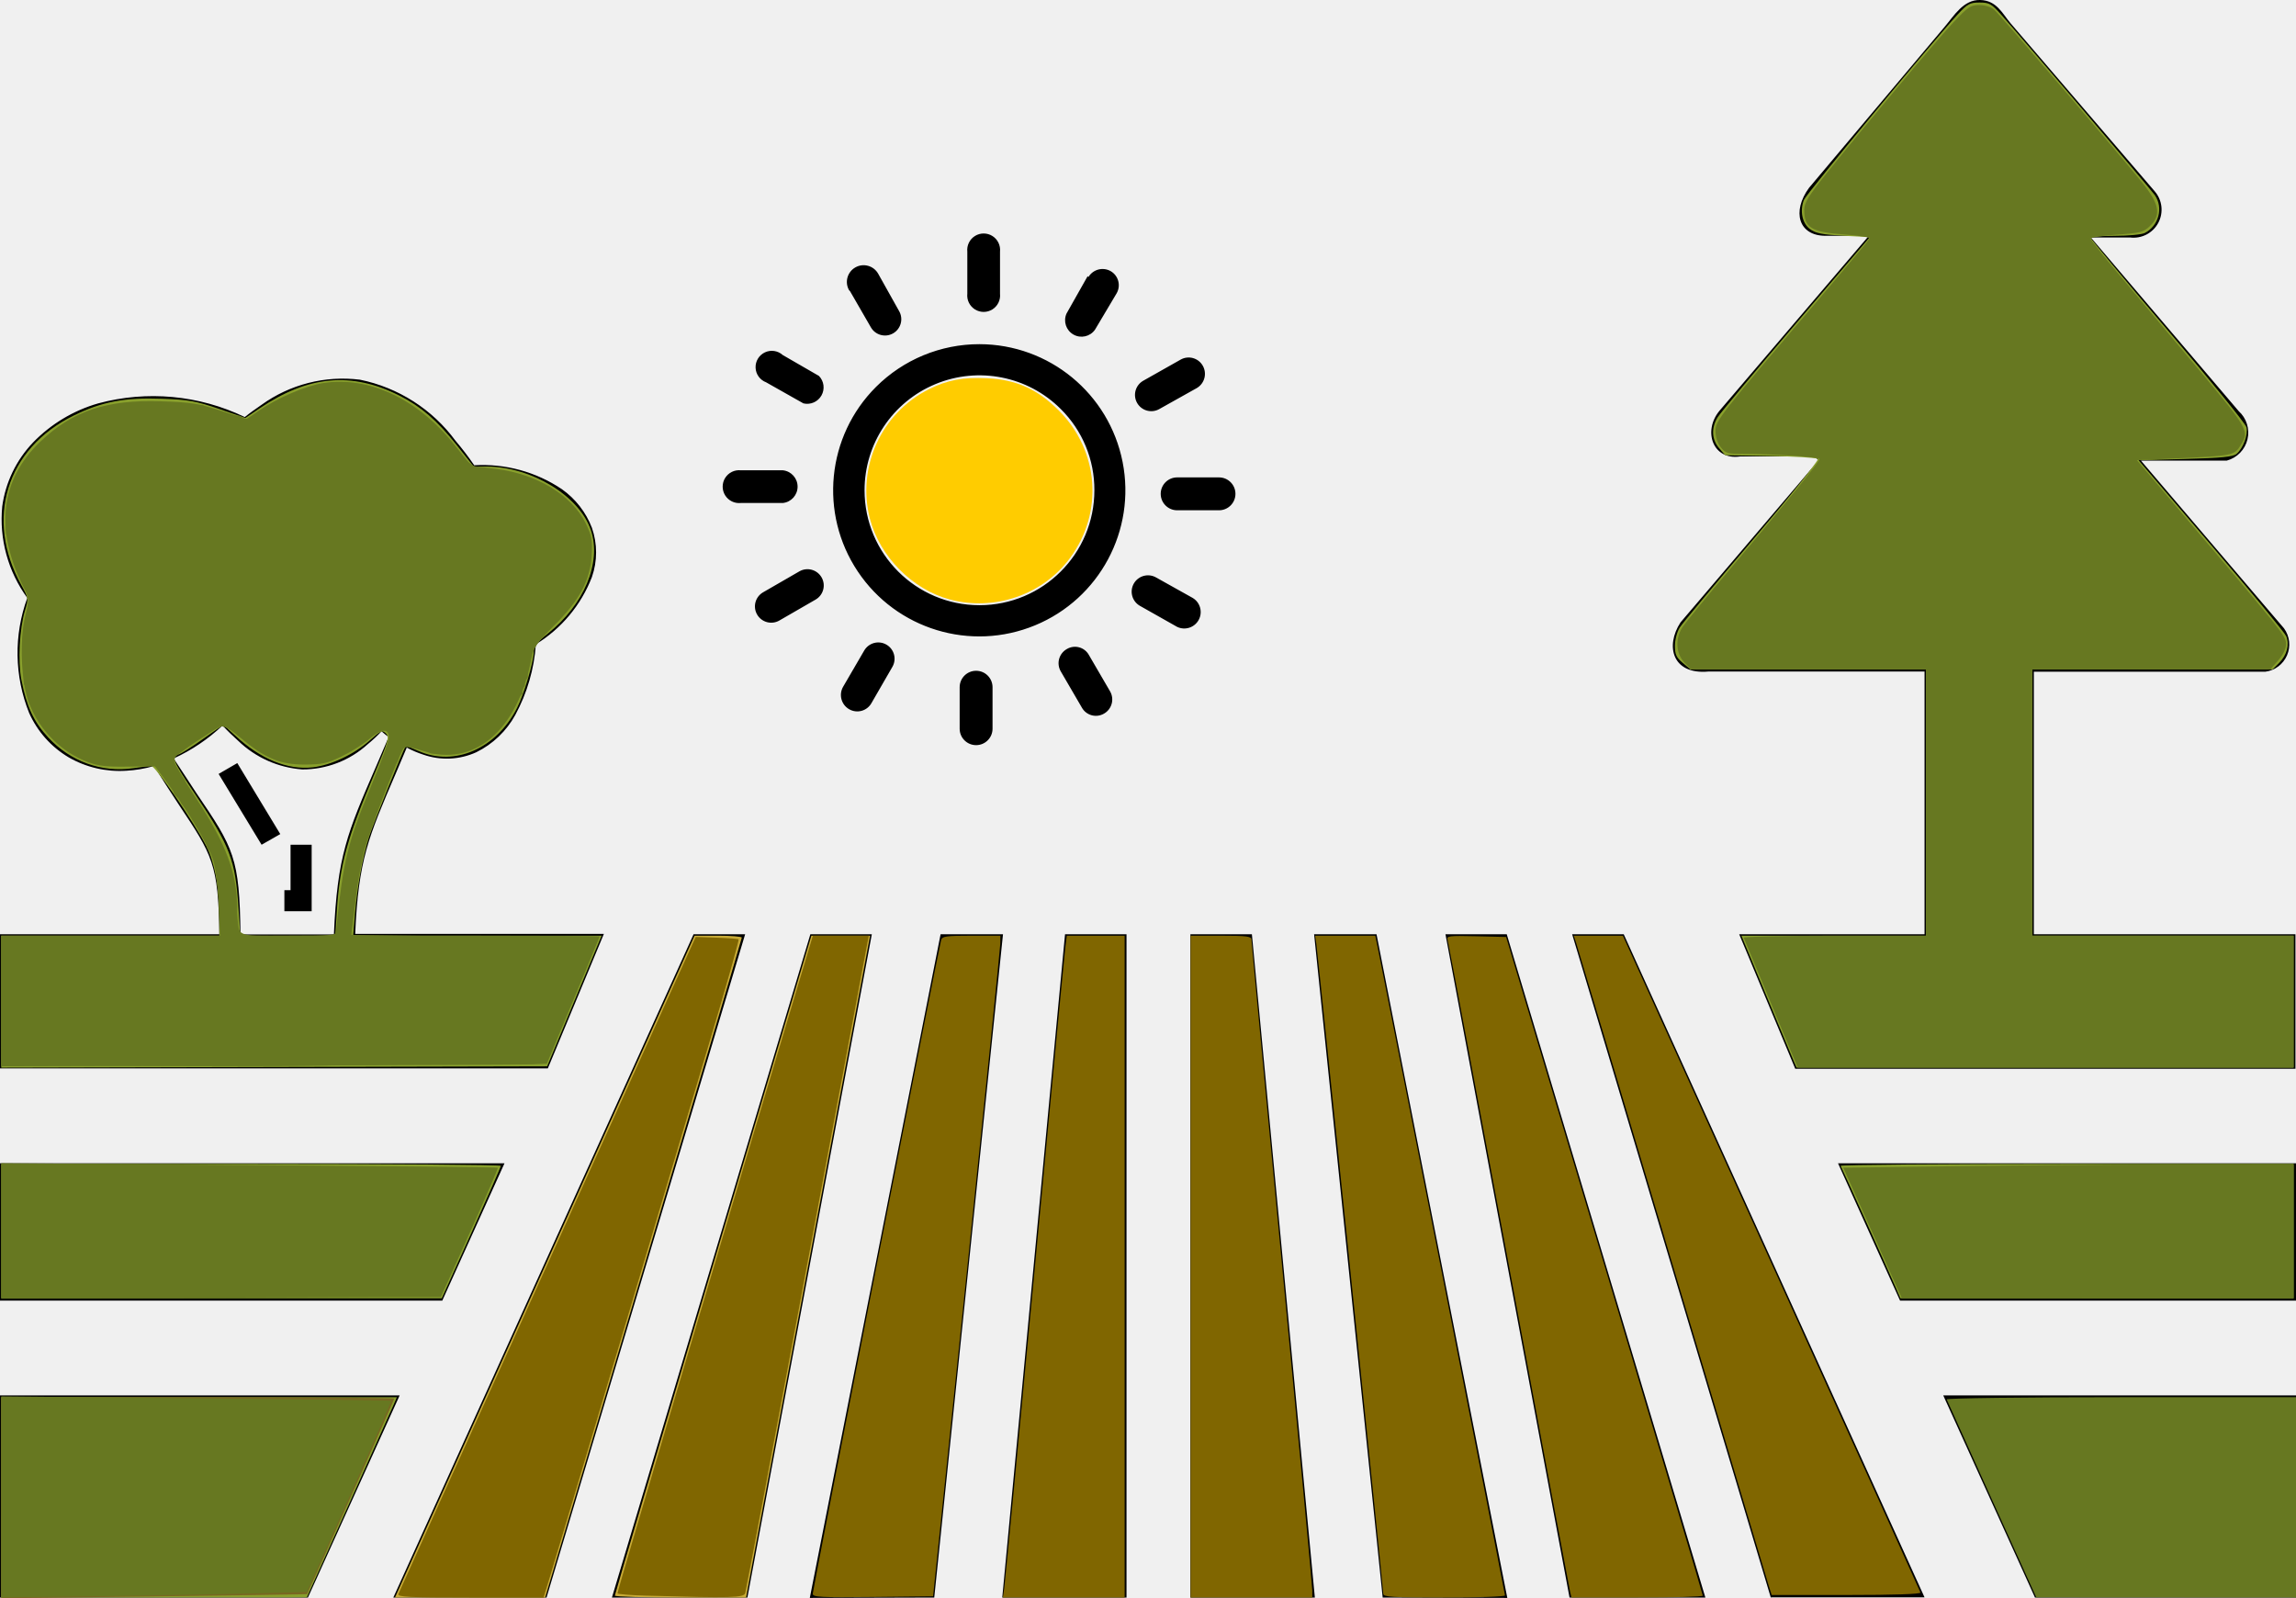
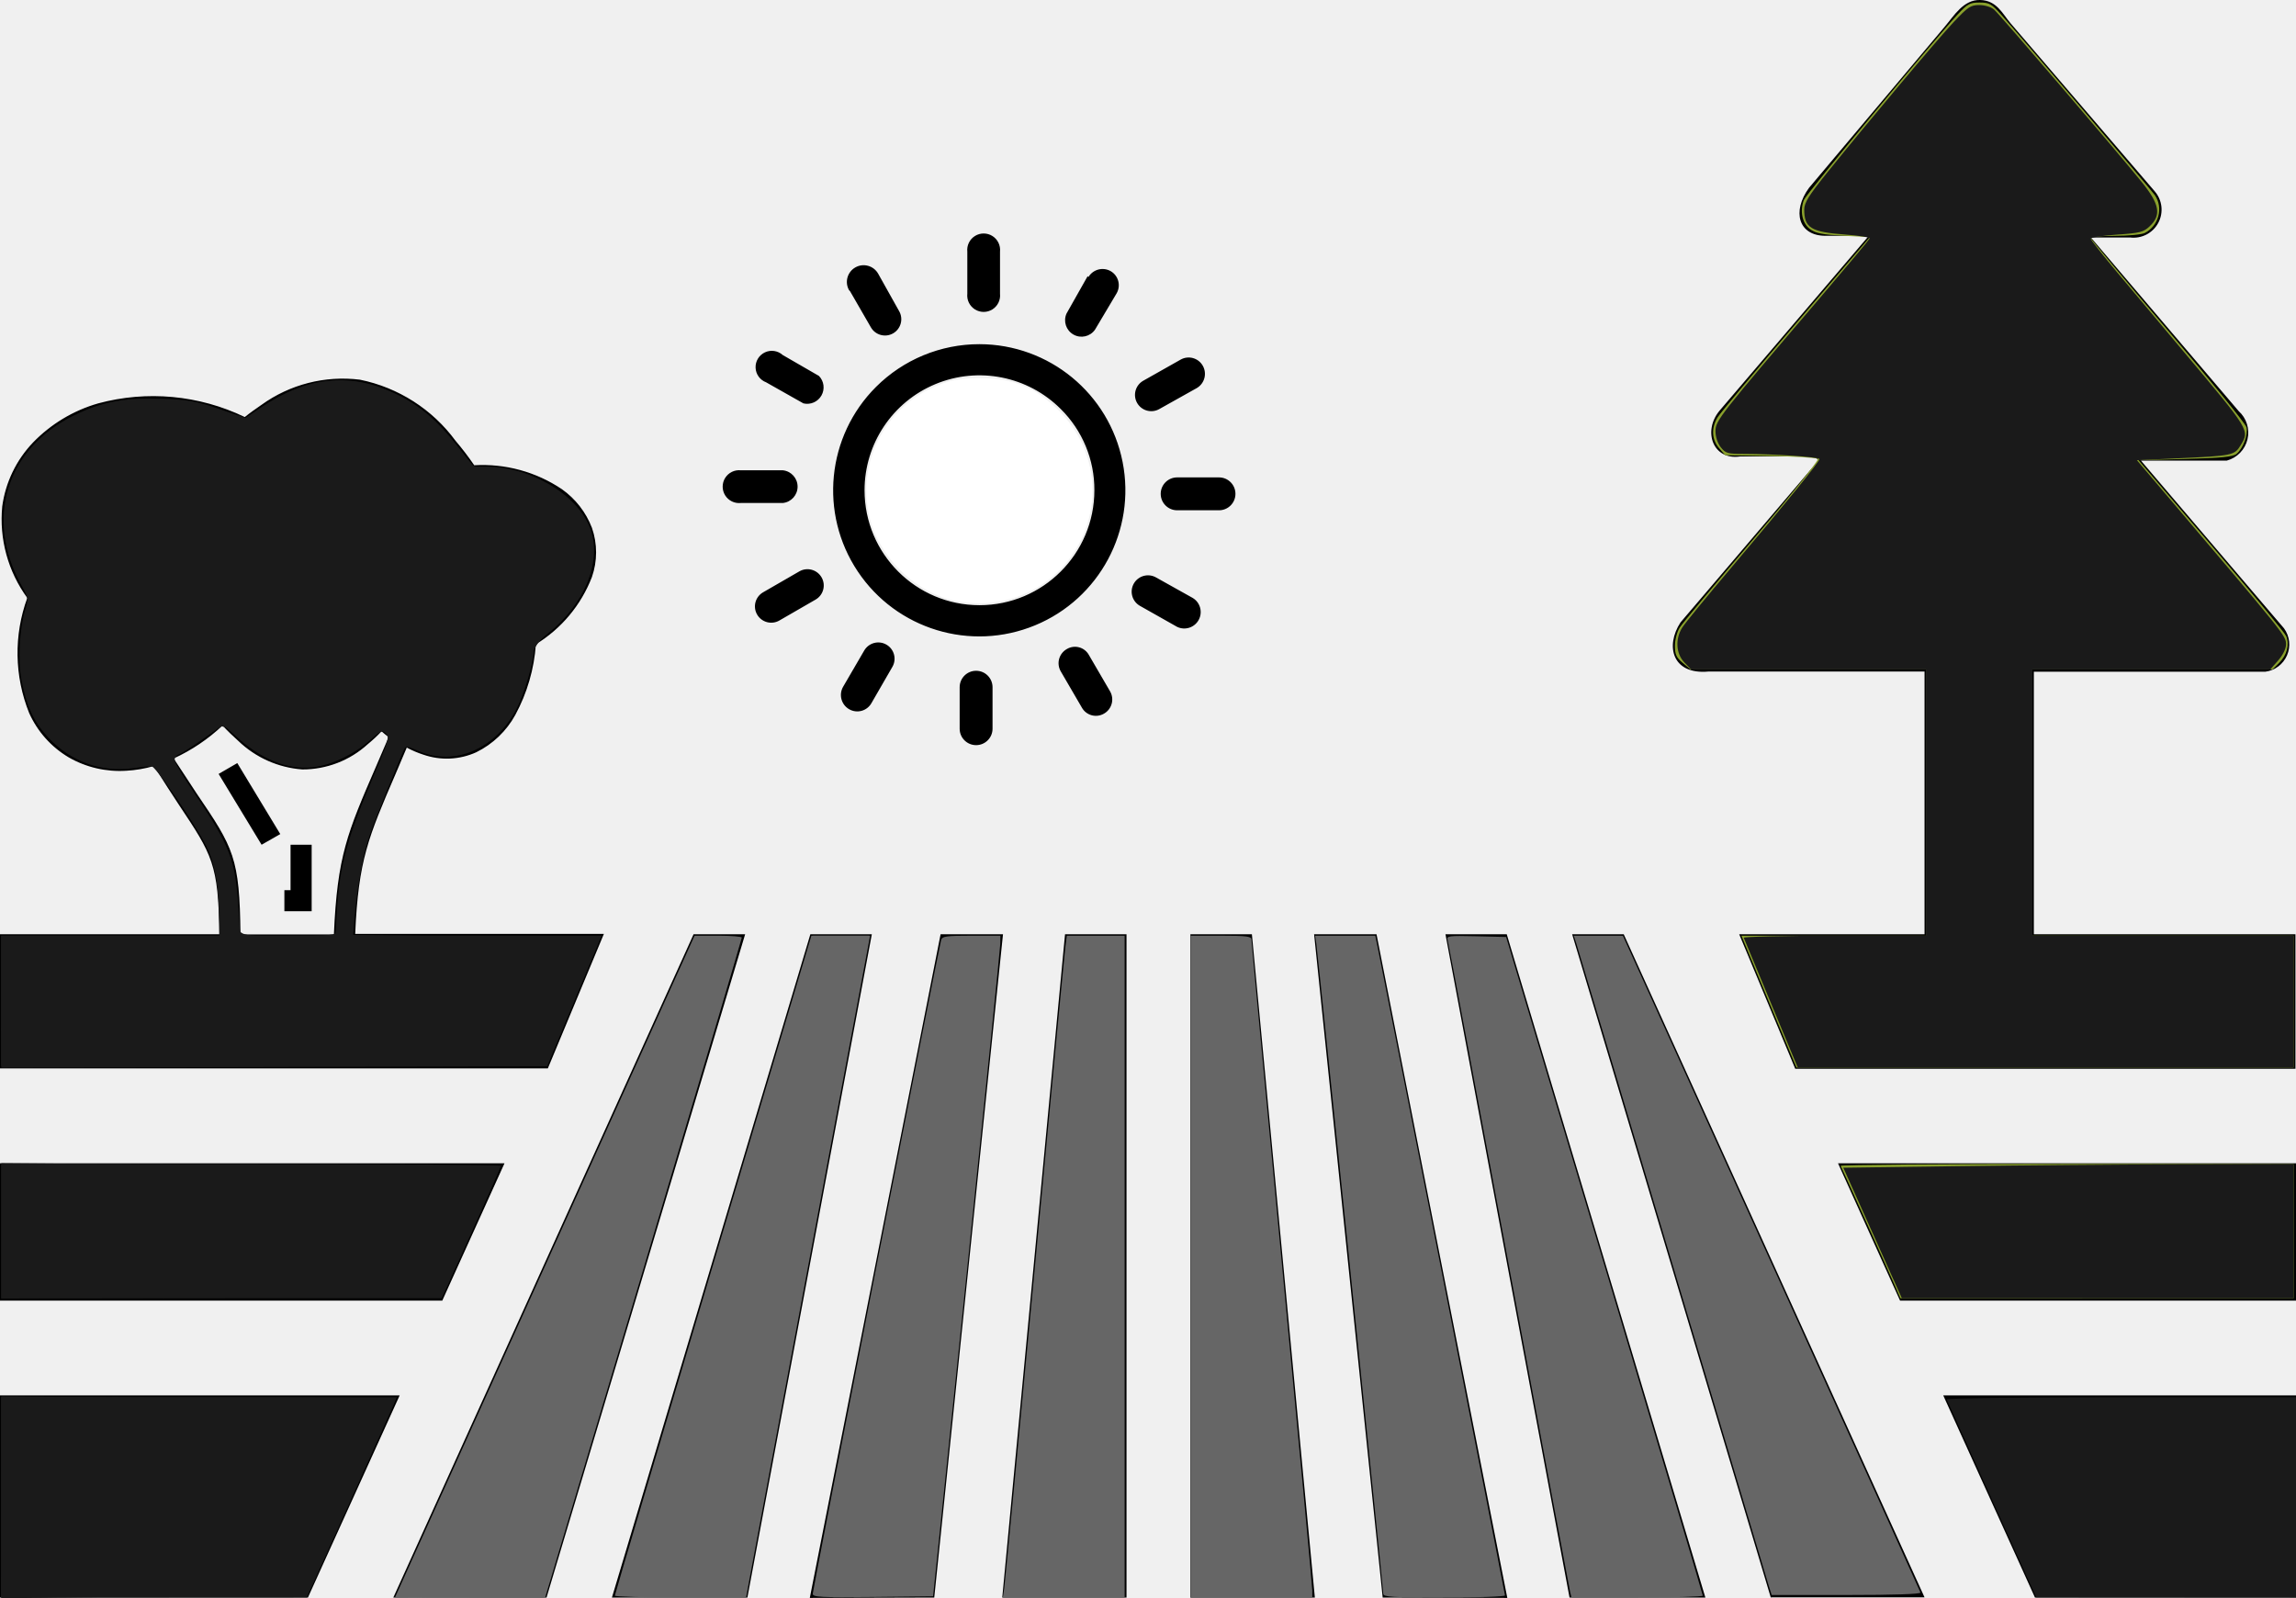
<svg xmlns="http://www.w3.org/2000/svg" id="Layer_1" data-name="Layer 1" viewBox="0 0 122.88 85.5" version="1.1">
  <defs id="defs4">
    <style id="style2">.cls-1{fill-rule:evenodd;}</style>
  </defs>
  <path class="cls-1" d="M45.44,15.53A.87.87,0,1,1,47,14.65l1.12,2a.87.87,0,0,1-1.51.87l-1.12-1.94Zm49.34,70L84.14,50H86.9L103,85.49H94.78ZM103,50V35.94H91.44c-1.94.18-2.33-1.36-1.5-2.63l7.39-8.67-.21-.21h-4c-1.44.21-2-1.34-1.1-2.44l8-9.37H97.7c-1.45,0-1.81-1.3-.88-2.57l7.26-8.62c.5-.59,1-1.45,1.89-1.43s1.19.72,1.63,1.24l7.72,9A1.5,1.5,0,0,1,114,12.71H111.9L119.81,22a1.55,1.55,0,0,1-.63,2.65h-4.6l6.9,8.09.76.89a1.47,1.47,0,0,1-1,2.32H108.85V50h14v7.2H96.08l-3-7.2H103ZM16.68,45.21v3.56H15.22V47.64h.33V45.21ZM8.23,41a6.56,6.56,0,0,1-1.47.25,5.47,5.47,0,0,1-3.09-.72,5.26,5.26,0,0,1-2.11-2.37A8.6,8.6,0,0,1,1.46,32,7.14,7.14,0,0,1,.12,27.1a6.15,6.15,0,0,1,1.65-3.42,7.88,7.88,0,0,1,3.48-2.09,11.3,11.3,0,0,1,7.85.73c.3-.24.6-.45.89-.65a7.44,7.44,0,0,1,5.27-1.35,8.44,8.44,0,0,1,5.12,3.27,15.4,15.4,0,0,1,1,1.31,7.6,7.6,0,0,1,4.69,1.28,4.5,4.5,0,0,1,1.61,2.07,4,4,0,0,1,0,2.63,7.29,7.29,0,0,1-3,3.6,9.3,9.3,0,0,1-1.1,3.78,4.79,4.79,0,0,1-2.09,2,3.81,3.81,0,0,1-2.83.13,5.17,5.17,0,0,1-.89-.38l-.59,1.39c-1.47,3.41-2,4.63-2.17,8.58H32.32l-3,7.2H0V50H11.74c-.05-3.76-.38-4.25-2.16-6.92-.38-.58-.82-1.25-1.35-2.1Zm1.07-.4,1.22,1.86c2,2.94,2.3,3.45,2.35,7.55h5c.18-4.19.72-5.45,2.26-9l.67-1.56c-.13-.1-.26-.2-.38-.31a7.78,7.78,0,0,1-.74.69,5.17,5.17,0,0,1-3.5,1.35,5.52,5.52,0,0,1-3.43-1.53c-.28-.25-.56-.52-.84-.82A9.67,9.67,0,0,1,9.3,40.59Zm3.4.24,2.3,3.8-1,.57-2.3-3.79,1-.58ZM40,85.5,46.66,50H43.37L32.75,85.5Zm-10.75,0L39.88,50H37.12L21.05,85.5Zm34.46,0V50H67L70.37,85.5ZM74,85.5,70.33,50h3.34l7,35.52Zm10,0L77.36,50h3.28L91.27,85.5Zm-23.71,0V50H57L53.64,85.5ZM50,85.5,53.68,50H50.34l-7,35.52ZM0,74.68H21.39L16.48,85.5H0V74.68Zm104,0h18.91V85.5h-14L104,74.68ZM0,62.26H27l-3.33,7.35H0V62.26Zm98.37,0h24.51v7.35H101.69l-3.32-7.35ZM52.42,18.42a7.82,7.82,0,1,1-5.54,2.29,7.83,7.83,0,0,1,5.54-2.29Zm4.35,3.47a6.15,6.15,0,0,0-10.5,4.35,6.15,6.15,0,1,0,12.3,0,6.07,6.07,0,0,0-1.8-4.35Zm-5-8.42a.88.88,0,1,1,1.75,0v2.25a.88.88,0,1,1-1.75,0V13.47Zm6.48,1.36a.88.88,0,0,1,1.19-.32.87.87,0,0,1,.32,1.19L58.6,17.65a.88.88,0,0,1-1.52-.87l1.13-2Zm4.93,4.42a.87.87,0,0,1,1.19.32.88.88,0,0,1-.32,1.2l-2,1.12a.87.87,0,0,1-.87-1.51l2-1.13Zm2.06,6.3a.88.88,0,0,1,0,1.76H63a.88.88,0,0,1,0-1.76ZM63.83,32A.88.88,0,0,1,63,33.55l-2-1.13a.87.87,0,1,1,.88-1.51L63.83,32ZM59.41,37a.87.87,0,0,1-.32,1.19.86.86,0,0,1-1.19-.32l-1.13-1.94a.87.87,0,0,1,.32-1.19.85.85,0,0,1,1.19.32L59.41,37ZM53.12,39a.88.88,0,0,1-1.76,0V36.78a.88.88,0,0,1,1.76,0V39Zm-6.48-1.37a.87.87,0,0,1-1.19.33.88.88,0,0,1-.33-1.2l1.13-1.94a.87.87,0,0,1,1.51.87l-1.12,1.94Zm-4.93-4.42a.87.87,0,1,1-.87-1.51l1.94-1.12a.87.87,0,0,1,.87,1.51l-1.94,1.12Zm-2.06-6.29a.88.88,0,1,1,0-1.75H41.9a.88.88,0,0,1,0,1.75ZM41,20.46A.87.87,0,1,1,41.89,19l1.94,1.12A.88.88,0,0,1,43,21.59L41,20.46Z" id="path8" />
  <path style="fill:#89a02c;stroke-width:0.136" d="M 96.015,56.83 C 95.941,56.662 95.277,55.075 94.539,53.302 l -1.342,-3.223 h 4.939 4.939 v -7.125 -7.125 h -6.3 -6.3 l -0.418,-0.351 c -0.343,-0.289 -0.417,-0.452 -0.417,-0.916 2.84e-4,-0.316 0.113,-0.744 0.255,-0.972 0.14,-0.224 1.887,-2.321 3.883,-4.659 2.033,-2.382 3.577,-4.303 3.511,-4.368 -0.065,-0.064 -1.207,-0.135 -2.539,-0.158 l -2.421,-0.042 -0.327,-0.381 c -0.397,-0.462 -0.424,-1.09 -0.072,-1.655 0.14,-0.224 2.029,-2.484 4.197,-5.021 l 3.943,-4.614 -1.415,-0.075 C 97.519,12.555 97.168,12.485 96.867,12.262 96.453,11.954 96.316,11.296 96.542,10.702 c 0.12,-0.316 6.861,-8.448 8.224,-9.922 0.533,-0.576 0.659,-0.645 1.177,-0.645 0.522,0 0.639,0.066 1.155,0.645 1.149,1.29 8.003,9.339 8.229,9.666 0.466,0.672 0.208,1.642 -0.539,2.024 -0.163,0.083 -0.881,0.152 -1.595,0.152 -0.714,0 -1.298,0.049 -1.298,0.108 0,0.06 1.856,2.287 4.124,4.95 2.268,2.663 4.162,4.996 4.209,5.183 0.099,0.395 -0.174,1.134 -0.529,1.429 -0.191,0.159 -0.797,0.219 -2.745,0.271 l -2.5,0.068 3.886,4.546 c 2.137,2.501 3.946,4.694 4.019,4.875 0.183,0.454 0.035,1.01 -0.381,1.425 l -0.349,0.349 h -6.428 -6.428 v 7.125 7.125 h 6.989 6.989 v 3.529 3.529 H 109.451 96.148 Z" id="path50" />
-   <path style="fill:#89a02c;stroke-width:0.136" d="m 0.068,53.608 v -3.529 H 5.904 11.739 l -0.002,-1.188 c -0.003,-1.391 -0.263,-2.752 -0.685,-3.582 C 10.402,44.029 8.315,40.986 8.095,40.996 7.972,41.001 7.536,41.055 7.125,41.115 5.444,41.361 3.769,40.755 2.58,39.47 1.804,38.633 1.429,37.826 1.146,36.39 0.952,35.403 1.043,33.638 1.338,32.672 1.531,32.04 1.526,32.009 1.141,31.314 -0.822,27.778 0.335,24.019 3.931,22.246 c 1.517,-0.748 2.736,-0.98 4.754,-0.905 1.421,0.052 1.808,0.122 3.038,0.544 l 1.41,0.484 0.762,-0.515 c 2.604,-1.761 4.925,-1.972 7.486,-0.679 1.139,0.575 2.026,1.34 3.048,2.63 l 0.924,1.167 h 0.696 c 2.394,0 4.967,1.573 5.577,3.41 0.577,1.738 -0.36,3.977 -2.321,5.541 -0.556,0.444 -0.738,0.677 -0.738,0.945 0,0.542 -0.508,2.259 -0.894,3.021 -1.103,2.176 -3.35,3.16 -5.268,2.305 -0.366,-0.163 -0.677,-0.281 -0.691,-0.261 -0.125,0.174 -1.74,4.168 -1.958,4.841 -0.347,1.072 -0.645,2.706 -0.764,4.186 l -0.09,1.12 h 6.648 6.648 l -1.457,3.495 -1.457,3.495 -14.609,0.035 -14.609,0.035 z M 18.031,48.708 c 0.16,-2.447 0.542,-3.834 1.997,-7.262 0.761,-1.791 0.819,-1.996 0.627,-2.188 -0.192,-0.192 -0.273,-0.158 -0.866,0.37 -0.832,0.74 -2.069,1.325 -3.041,1.438 -1.353,0.157 -2.815,-0.441 -4.167,-1.706 -0.32,-0.3 -0.607,-0.545 -0.636,-0.545 -0.03,0 -0.517,0.332 -1.083,0.738 -0.566,0.406 -1.155,0.778 -1.31,0.827 -0.398,0.126 -0.312,0.328 0.928,2.18 1.841,2.747 2.117,3.474 2.281,6.006 l 0.098,1.513 h 2.541 2.541 z" id="path274" />
-   <path style="fill:#89a02c;stroke-width:0.136" d="M 0.068,65.889 V 62.293 H 13.436 c 7.352,0 13.368,0.046 13.369,0.102 4.07e-4,0.056 -0.711,1.674 -1.58,3.596 l -1.581,3.495 H 11.855 0.068 Z" id="path313" />
-   <path style="fill:#89a02c;stroke-width:0.136" d="M 0.068,80.139 V 74.779 H 10.654 21.24 l -0.17,0.4 c -0.094,0.22 -1.178,2.63 -2.409,5.357 l -2.239,4.957 -8.177,0.004 -8.177,0.004 z" id="path352" />
+   <path style="fill:#1a1a1a;stroke-width:0.136" d="m 0.068,53.608 v -3.529 H 5.904 11.739 l -0.002,-1.188 c -0.003,-1.391 -0.263,-2.752 -0.685,-3.582 C 10.402,44.029 8.315,40.986 8.095,40.996 7.972,41.001 7.536,41.055 7.125,41.115 5.444,41.361 3.769,40.755 2.58,39.47 1.804,38.633 1.429,37.826 1.146,36.39 0.952,35.403 1.043,33.638 1.338,32.672 1.531,32.04 1.526,32.009 1.141,31.314 -0.822,27.778 0.335,24.019 3.931,22.246 c 1.517,-0.748 2.736,-0.98 4.754,-0.905 1.421,0.052 1.808,0.122 3.038,0.544 l 1.41,0.484 0.762,-0.515 c 2.604,-1.761 4.925,-1.972 7.486,-0.679 1.139,0.575 2.026,1.34 3.048,2.63 l 0.924,1.167 h 0.696 c 2.394,0 4.967,1.573 5.577,3.41 0.577,1.738 -0.36,3.977 -2.321,5.541 -0.556,0.444 -0.738,0.677 -0.738,0.945 0,0.542 -0.508,2.259 -0.894,3.021 -1.103,2.176 -3.35,3.16 -5.268,2.305 -0.366,-0.163 -0.677,-0.281 -0.691,-0.261 -0.125,0.174 -1.74,4.168 -1.958,4.841 -0.347,1.072 -0.645,2.706 -0.764,4.186 l -0.09,1.12 h 6.648 6.648 l -1.457,3.495 -1.457,3.495 -14.609,0.035 -14.609,0.035 z M 18.031,48.708 c 0.16,-2.447 0.542,-3.834 1.997,-7.262 0.761,-1.791 0.819,-1.996 0.627,-2.188 -0.192,-0.192 -0.273,-0.158 -0.866,0.37 -0.832,0.74 -2.069,1.325 -3.041,1.438 -1.353,0.157 -2.815,-0.441 -4.167,-1.706 -0.32,-0.3 -0.607,-0.545 -0.636,-0.545 -0.03,0 -0.517,0.332 -1.083,0.738 -0.566,0.406 -1.155,0.778 -1.31,0.827 -0.398,0.126 -0.312,0.328 0.928,2.18 1.841,2.747 2.117,3.474 2.281,6.006 l 0.098,1.513 h 2.541 2.541 z" id="path274" />
+   <path style="fill:#1a1a1a;stroke-width:0.136" d="M 0.068,65.889 V 62.293 H 13.436 c 7.352,0 13.368,0.046 13.369,0.102 4.07e-4,0.056 -0.711,1.674 -1.58,3.596 l -1.581,3.495 H 11.855 0.068 Z" id="path313" />
+   <path style="fill:#1a1a1a;stroke-width:0.136" d="M 0.068,80.139 V 74.779 H 10.654 21.24 l -0.17,0.4 c -0.094,0.22 -1.178,2.63 -2.409,5.357 l -2.239,4.957 -8.177,0.004 -8.177,0.004 z" id="path352" />
  <path style="fill:#89a02c;stroke-width:0.136" d="m 101.457,68.909 c -0.415,-0.954 -2.884,-6.405 -2.951,-6.514 -0.034,-0.056 5.408,-0.102 12.093,-0.102 h 12.154 v 3.596 3.596 h -10.523 -10.523 z" id="path391" />
-   <path style="fill:#677821;stroke-width:0.136" d="m 106.604,80.253 c -1.306,-2.882 -2.395,-5.292 -2.42,-5.357 -0.025,-0.066 4.098,-0.118 9.33,-0.118 h 9.376 V 80.139 85.5 l -6.955,-0.004 -6.955,-0.004 z" id="path430" />
-   <path style="fill:#677821;stroke-width:0.136" d="m 100.219,65.99 -1.566,-3.493 6.045,-0.083 c 3.325,-0.046 8.747,-0.091 12.05,-0.102 l 6.005,-0.019 v 3.596 3.596 l -10.484,-0.002 -10.484,-0.002 -1.566,-3.493 z" id="path506" />
-   <path style="fill:#677821;stroke-width:0.136" d="m 94.793,53.722 c -0.782,-1.878 -1.442,-3.465 -1.466,-3.529 -0.025,-0.063 2.158,-0.115 4.852,-0.115 H 103.075 v -7.125 -7.125 h -6.285 -6.285 l -0.365,-0.381 c -0.444,-0.463 -0.49,-1.248 -0.11,-1.859 0.139,-0.224 1.34,-1.69 2.667,-3.257 2.818,-3.328 4.678,-5.619 4.678,-5.761 0,-0.108 -2.438,-0.276 -4.028,-0.277 -0.89,-5.43e-4 -0.998,-0.031 -1.255,-0.358 -0.17,-0.217 -0.281,-0.557 -0.281,-0.864 0,-0.558 0.212,-0.829 5.632,-7.177 1.418,-1.661 2.596,-3.07 2.618,-3.13 0.022,-0.06 -0.558,-0.154 -1.289,-0.209 -1.854,-0.138 -2.211,-0.356 -2.211,-1.349 0,-0.355 0.247,-0.749 1.246,-1.991 2.154,-2.675 5.843,-7.065 6.743,-8.024 0.771,-0.821 0.92,-0.921 1.376,-0.921 0.29,0 0.632,0.103 0.791,0.237 0.3,0.255 6.585,7.596 7.908,9.237 0.957,1.186 1.061,1.764 0.427,2.364 -0.334,0.316 -0.521,0.364 -1.764,0.45 -0.765,0.053 -1.391,0.149 -1.391,0.214 0,0.065 0.627,0.866 1.393,1.781 0.766,0.915 2.342,2.793 3.5,4.174 3.664,4.366 3.62,4.294 3.119,5.116 -0.321,0.526 -0.442,0.551 -3.351,0.686 l -2.191,0.102 1.105,1.302 c 6.951,8.186 6.872,8.087 6.873,8.567 4.1e-4,0.219 -0.17,0.563 -0.42,0.848 l -0.421,0.48 h -6.365 -6.365 v 7.125 7.125 h 6.989 6.989 v 3.529 3.529 H 109.484 96.214 Z" id="path545" />
-   <path style="fill:#677821;stroke-width:0.136" d="m 0.068,53.573 2.791e-5,-3.495 H 5.92 11.772 l -0.068,-1.663 C 11.665,47.454 11.544,46.463 11.418,46.064 11.166,45.267 10.101,43.459 9.03,42.008 L 8.289,41.004 6.859,41.029 C 5.732,41.048 5.278,40.998 4.718,40.79 3.289,40.26 2.111,39.084 1.554,37.631 1.132,36.533 1.031,34.28 1.347,32.984 c 0.222,-0.913 0.221,-0.953 -0.05,-1.483 -1.586,-3.109 -1.299,-5.789 0.842,-7.845 1.727,-1.658 3.558,-2.274 6.479,-2.178 1.606,0.052 2.001,0.115 3.206,0.506 l 1.374,0.446 0.629,-0.433 c 1.013,-0.697 2.527,-1.348 3.48,-1.497 2.43,-0.379 5.049,0.852 7.002,3.292 l 0.913,1.141 1.295,0.159 c 2.221,0.273 4.094,1.409 4.841,2.936 0.31,0.634 0.355,0.874 0.31,1.667 -0.077,1.36 -0.651,2.438 -2.015,3.786 -0.963,0.952 -1.095,1.143 -1.212,1.761 -0.732,3.859 -3.096,5.86 -5.829,4.935 -0.477,-0.161 -0.918,-0.243 -0.979,-0.182 -0.22,0.22 -1.888,4.551 -2.148,5.576 -0.146,0.575 -0.331,1.596 -0.411,2.267 -0.08,0.672 -0.176,1.45 -0.213,1.73 l -0.067,0.509 h 6.652 c 3.658,0 6.651,0.015 6.651,0.034 -4.07e-4,0.019 -0.638,1.561 -1.416,3.427 l -1.415,3.393 -0.789,0.032 c -0.434,0.017 -7.003,0.048 -14.598,0.068 l -13.809,0.036 z m 17.974,-4.275 c 0.322,-3.155 0.592,-4.254 1.706,-6.955 0.946,-2.293 1.124,-2.82 1.034,-3.056 -0.123,-0.321 -0.425,-0.237 -1.057,0.295 -0.324,0.273 -0.987,0.685 -1.472,0.916 -0.759,0.361 -1.034,0.42 -1.968,0.42 -1.295,0 -2.097,-0.335 -3.393,-1.417 -0.448,-0.374 -0.872,-0.681 -0.943,-0.683 -0.2,-0.005 -2.653,1.645 -2.653,1.786 0,0.208 0.38,0.876 1.243,2.188 1.559,2.369 2.15,3.962 2.15,5.79 0,0.357 0.038,0.841 0.085,1.074 l 0.085,0.424 h 2.552 2.552 z" id="path584" />
-   <path style="fill:#677821;stroke-width:0.136" d="M 7.023,57.041 0.068,56.998 V 53.538 50.079 H 5.976 11.884 l -0.069,-0.645 c -0.038,-0.355 -0.103,-1.162 -0.144,-1.795 -0.079,-1.201 -0.301,-2.175 -0.497,-2.175 -0.063,0 -0.101,-0.046 -0.084,-0.102 0.048,-0.16 -0.85,-1.765 -1.197,-2.139 -0.172,-0.186 -0.27,-0.34 -0.218,-0.342 0.052,-0.002 -0.016,-0.088 -0.151,-0.191 -0.136,-0.103 -0.241,-0.238 -0.234,-0.301 0.007,-0.063 -0.201,-0.4 -0.461,-0.749 L 8.356,41.005 7.052,40.998 C 5.665,40.99 4.933,40.848 4.1,40.423 2.951,39.837 1.866,38.508 1.541,37.288 1.446,36.933 1.336,36.643 1.295,36.643 1.194,36.643 1.364,33.015 1.49,32.477 1.57,32.134 1.491,31.809 1.108,30.917 0.842,30.297 0.583,29.53 0.532,29.212 0.482,28.895 0.399,28.636 0.349,28.636 c -0.05,0 -0.043,-0.504 0.015,-1.12 0.149,-1.563 0.753,-2.769 1.948,-3.887 1.752,-1.639 3.199,-2.093 6.474,-2.032 1.176,0.022 2.138,0.073 2.138,0.114 0,0.091 1.827,0.624 1.845,0.539 0.007,-0.033 0.102,0.013 0.21,0.103 0.159,0.132 0.314,0.085 0.801,-0.245 1.434,-0.97 3.187,-1.615 4.39,-1.615 2.118,0 4.251,1.175 6.085,3.353 0.794,0.943 1.019,1.129 1.439,1.192 2.359,0.353 3.538,0.803 4.597,1.755 0.989,0.889 1.301,1.62 1.239,2.903 -0.073,1.518 -0.377,2.055 -2.496,4.413 -0.55,0.611 -0.852,1.418 -0.786,2.092 0.009,0.093 -0.044,0.17 -0.118,0.17 -0.074,0 -0.1,0.092 -0.057,0.204 0.043,0.112 0.012,0.204 -0.068,0.204 -0.08,0 -0.111,0.092 -0.068,0.204 0.043,0.112 0.031,0.204 -0.026,0.204 -0.057,0 -0.237,0.273 -0.399,0.606 -0.726,1.494 -1.969,2.383 -3.51,2.509 -0.55,0.045 -1,0.042 -1,-0.007 0,-0.049 -0.285,-0.161 -0.632,-0.249 -0.692,-0.174 -0.932,-0.064 -1.019,0.466 -0.025,0.149 -0.091,0.306 -0.148,0.348 -0.154,0.114 -1.559,3.902 -1.789,4.824 -0.216,0.866 -0.618,3.477 -0.618,4.017 v 0.334 l 6.534,0.087 c 3.594,0.048 6.556,0.109 6.582,0.135 0.026,0.026 -0.538,1.448 -1.254,3.158 -0.716,1.711 -1.33,3.18 -1.365,3.264 -0.045,0.109 -1.599,0.179 -5.314,0.239 -2.888,0.047 -6.319,0.103 -7.625,0.126 -1.306,0.022 -5.505,0.021 -9.33,-0.003 z M 18.044,49.825 c 0.044,-0.14 0.077,-0.43 0.072,-0.645 -0.014,-0.632 0.348,-2.747 0.67,-3.917 0.164,-0.596 0.691,-2.074 1.172,-3.285 0.481,-1.211 0.874,-2.357 0.874,-2.547 0,-0.495 -0.423,-0.449 -1.18,0.129 -1.046,0.799 -2.036,1.211 -3.042,1.268 -1.279,0.072 -2.16,-0.224 -3.334,-1.122 -1.203,-0.92 -1.501,-1.01 -1.965,-0.593 -0.192,0.172 -0.426,0.331 -0.519,0.352 -0.171,0.039 -0.997,0.625 -1.339,0.949 -0.23,0.218 -0.108,0.757 0.255,1.119 C 9.854,41.679 9.943,41.8 9.903,41.8 c -0.04,0 0.154,0.351 0.43,0.78 1.623,2.521 2.189,3.96 2.296,5.839 0.104,1.831 -0.182,1.659 2.774,1.659 2.381,0 2.566,-0.018 2.641,-0.254 z" id="path623" />
-   <path style="fill:#677821;stroke-width:0.136" d="m 0.068,65.87 v -3.617 l 13.266,0.1 c 7.296,0.055 13.286,0.119 13.31,0.143 0.024,0.024 -0.653,1.591 -1.503,3.483 l -1.547,3.44 -11.763,0.035 -11.763,0.035 z" id="path662" />
-   <path style="fill:#786721;stroke-width:0.136" d="M 0.068,80.158 V 74.779 H 10.586 c 5.785,0 10.518,0.032 10.518,0.071 0,0.05 -4.545,10.236 -4.671,10.467 -0.006,0.012 -3.691,0.066 -8.188,0.121 l -8.177,0.1 z" id="path701" />
-   <path style="fill:#c8ab37;stroke-width:0.136" d="m 29.156,67.789 8.017,-17.711 h 1.261 c 0.694,0 1.263,0.046 1.266,0.102 0.002,0.056 -2.364,8.025 -5.259,17.71 l -5.263,17.608 -4.02,0.001 -4.02,0.001 z" id="path777" />
-   <path style="fill:#c8ab37;stroke-width:0.136" d="m 32.906,85.398 c -0.002,-0.056 2.363,-8.026 5.257,-17.711 l 5.261,-17.609 h 1.572 1.572 L 43.558,66.127 C 41.903,74.953 40.41,82.923 40.239,83.838 L 39.93,85.5 h -3.51 c -1.93,0 -3.512,-0.046 -3.514,-0.102 z" id="path853" />
-   <path style="fill:#806600;stroke-width:0.136" d="m 43.496,85.301 c 0,-0.211 6.746,-34.564 6.87,-34.985 0.061,-0.208 0.261,-0.237 1.622,-0.237 h 1.552 l -0.007,0.441 c -0.004,0.243 -0.815,8.197 -1.801,17.677 l -1.794,17.236 -3.22,0.036 c -2.789,0.032 -3.22,0.009 -3.22,-0.167 z" id="path892" />
-   <path style="fill:#806600;stroke-width:0.136" d="m 34.573,85.399 c -0.84,-0.024 -1.527,-0.081 -1.527,-0.127 0,-0.155 6.081,-20.624 10.122,-34.074 l 0.336,-1.12 h 1.499 1.499 l -0.077,0.373 C 46.385,50.657 44.911,58.52 43.153,67.925 c -1.759,9.405 -3.229,17.207 -3.268,17.337 -0.074,0.25 -0.708,0.267 -5.311,0.136 z" id="path1079" />
-   <path style="fill:#806600;stroke-width:0.136" d="M 21.321,85.309 C 21.361,85.204 24.958,77.249 29.314,67.632 l 7.919,-17.486 1.123,0.038 c 0.618,0.021 1.146,0.061 1.175,0.09 0.029,0.029 -0.477,1.844 -1.124,4.033 -1.183,4.006 -8.337,27.986 -8.972,30.073 L 29.094,85.5 h -3.923 c -3.318,0 -3.912,-0.029 -3.85,-0.191 z" id="path1118" />
-   <path style="fill:#806600;stroke-width:0.136" d="m 53.746,84.991 c 0.041,-0.28 0.774,-7.96 1.629,-17.066 0.855,-9.106 1.592,-16.847 1.637,-17.202 l 0.082,-0.645 h 1.548 1.548 V 67.789 85.5 h -3.259 -3.259 z" id="path1157" />
-   <path style="fill:#806600;stroke-width:0.136" d="M 63.718,67.789 V 50.079 h 1.629 c 1.351,0 1.629,0.034 1.629,0.202 0,0.111 0.733,7.913 1.628,17.337 0.896,9.425 1.629,17.304 1.629,17.509 L 70.232,85.5 H 66.975 63.718 Z" id="path1196" />
-   <path style="fill:#806600;stroke-width:0.136" d="m 74.032,85.3 c 0,-0.247 -3.495,-34.17 -3.583,-34.781 l -0.064,-0.441 h 1.61 1.61 l 0.146,0.713 c 0.456,2.225 6.795,34.499 6.795,34.595 0,0.063 -1.466,0.114 -3.257,0.114 -2.777,0 -3.257,-0.029 -3.257,-0.2 z" id="path1235" />
-   <path style="fill:#806600;stroke-width:0.136" d="M 84.03,85.195 C 83.989,85.027 82.514,77.164 80.752,67.721 78.99,58.279 77.516,50.445 77.476,50.312 c -0.067,-0.224 0.047,-0.239 1.529,-0.204 l 1.601,0.038 5.263,17.575 c 2.894,9.666 5.263,17.621 5.263,17.677 C 91.132,85.454 89.551,85.5 87.618,85.5 h -3.514 z" id="path1274" />
-   <path style="fill:#806600;stroke-width:0.136" d="M 94.677,84.923 C 94.6,84.681 92.273,76.909 89.506,67.654 86.739,58.398 84.419,50.657 84.35,50.452 l -0.125,-0.373 1.316,0.001 1.316,0.001 7.939,17.508 c 4.367,9.63 7.96,17.568 7.985,17.642 0.029,0.085 -1.396,0.133 -3.959,0.133 h -4.004 z" id="path1313" />
-   <path style="fill:#677821;stroke-width:0.136" d="m 0.068,80.118 v -5.381 l 10.414,0.098 c 5.728,0.054 10.432,0.116 10.453,0.137 0.021,0.021 -0.984,2.332 -2.234,5.134 l -2.273,5.095 -2.854,0.078 c -1.569,0.043 -5.251,0.11 -8.18,0.149 l -5.327,0.071 z" id="path1352" />
-   <path style="fill:#ffcc00;stroke-width:0.136" d="M 50.828,32.082 C 48.822,31.543 47.078,29.779 46.556,27.759 45.845,25.011 47.162,22.113 49.703,20.838 c 0.995,-0.499 1.819,-0.655 3.128,-0.593 1.57,0.075 2.691,0.58 3.841,1.73 2.144,2.144 2.398,5.433 0.607,7.873 -1.452,1.979 -4.052,2.879 -6.45,2.235 z" id="path1613" />
+   <path style="fill:#1a1a1a;stroke-width:0.136" d="m 106.604,80.253 c -1.306,-2.882 -2.395,-5.292 -2.42,-5.357 -0.025,-0.066 4.098,-0.118 9.33,-0.118 h 9.376 V 80.139 85.5 l -6.955,-0.004 -6.955,-0.004 z" id="path430" />
+   <path style="fill:#1a1a1a;stroke-width:0.136" d="m 100.219,65.99 -1.566,-3.493 6.045,-0.083 c 3.325,-0.046 8.747,-0.091 12.05,-0.102 l 6.005,-0.019 v 3.596 3.596 l -10.484,-0.002 -10.484,-0.002 -1.566,-3.493 z" id="path506" />
+   <path style="fill:#1a1a1a;stroke-width:0.136" d="m 94.793,53.722 c -0.782,-1.878 -1.442,-3.465 -1.466,-3.529 -0.025,-0.063 2.158,-0.115 4.852,-0.115 H 103.075 v -7.125 -7.125 h -6.285 -6.285 l -0.365,-0.381 c -0.444,-0.463 -0.49,-1.248 -0.11,-1.859 0.139,-0.224 1.34,-1.69 2.667,-3.257 2.818,-3.328 4.678,-5.619 4.678,-5.761 0,-0.108 -2.438,-0.276 -4.028,-0.277 -0.89,-5.43e-4 -0.998,-0.031 -1.255,-0.358 -0.17,-0.217 -0.281,-0.557 -0.281,-0.864 0,-0.558 0.212,-0.829 5.632,-7.177 1.418,-1.661 2.596,-3.07 2.618,-3.13 0.022,-0.06 -0.558,-0.154 -1.289,-0.209 -1.854,-0.138 -2.211,-0.356 -2.211,-1.349 0,-0.355 0.247,-0.749 1.246,-1.991 2.154,-2.675 5.843,-7.065 6.743,-8.024 0.771,-0.821 0.92,-0.921 1.376,-0.921 0.29,0 0.632,0.103 0.791,0.237 0.3,0.255 6.585,7.596 7.908,9.237 0.957,1.186 1.061,1.764 0.427,2.364 -0.334,0.316 -0.521,0.364 -1.764,0.45 -0.765,0.053 -1.391,0.149 -1.391,0.214 0,0.065 0.627,0.866 1.393,1.781 0.766,0.915 2.342,2.793 3.5,4.174 3.664,4.366 3.62,4.294 3.119,5.116 -0.321,0.526 -0.442,0.551 -3.351,0.686 l -2.191,0.102 1.105,1.302 c 6.951,8.186 6.872,8.087 6.873,8.567 4.1e-4,0.219 -0.17,0.563 -0.42,0.848 l -0.421,0.48 h -6.365 -6.365 v 7.125 7.125 h 6.989 6.989 v 3.529 3.529 H 109.484 96.214 Z" id="path545" />
+   <path style="fill:#1a1a1a;stroke-width:0.136" d="m 0.068,53.573 2.791e-5,-3.495 H 5.92 11.772 l -0.068,-1.663 C 11.665,47.454 11.544,46.463 11.418,46.064 11.166,45.267 10.101,43.459 9.03,42.008 L 8.289,41.004 6.859,41.029 C 5.732,41.048 5.278,40.998 4.718,40.79 3.289,40.26 2.111,39.084 1.554,37.631 1.132,36.533 1.031,34.28 1.347,32.984 c 0.222,-0.913 0.221,-0.953 -0.05,-1.483 -1.586,-3.109 -1.299,-5.789 0.842,-7.845 1.727,-1.658 3.558,-2.274 6.479,-2.178 1.606,0.052 2.001,0.115 3.206,0.506 l 1.374,0.446 0.629,-0.433 c 1.013,-0.697 2.527,-1.348 3.48,-1.497 2.43,-0.379 5.049,0.852 7.002,3.292 l 0.913,1.141 1.295,0.159 c 2.221,0.273 4.094,1.409 4.841,2.936 0.31,0.634 0.355,0.874 0.31,1.667 -0.077,1.36 -0.651,2.438 -2.015,3.786 -0.963,0.952 -1.095,1.143 -1.212,1.761 -0.732,3.859 -3.096,5.86 -5.829,4.935 -0.477,-0.161 -0.918,-0.243 -0.979,-0.182 -0.22,0.22 -1.888,4.551 -2.148,5.576 -0.146,0.575 -0.331,1.596 -0.411,2.267 -0.08,0.672 -0.176,1.45 -0.213,1.73 l -0.067,0.509 h 6.652 c 3.658,0 6.651,0.015 6.651,0.034 -4.07e-4,0.019 -0.638,1.561 -1.416,3.427 l -1.415,3.393 -0.789,0.032 c -0.434,0.017 -7.003,0.048 -14.598,0.068 l -13.809,0.036 z m 17.974,-4.275 c 0.322,-3.155 0.592,-4.254 1.706,-6.955 0.946,-2.293 1.124,-2.82 1.034,-3.056 -0.123,-0.321 -0.425,-0.237 -1.057,0.295 -0.324,0.273 -0.987,0.685 -1.472,0.916 -0.759,0.361 -1.034,0.42 -1.968,0.42 -1.295,0 -2.097,-0.335 -3.393,-1.417 -0.448,-0.374 -0.872,-0.681 -0.943,-0.683 -0.2,-0.005 -2.653,1.645 -2.653,1.786 0,0.208 0.38,0.876 1.243,2.188 1.559,2.369 2.15,3.962 2.15,5.79 0,0.357 0.038,0.841 0.085,1.074 l 0.085,0.424 h 2.552 2.552 z" id="path584" />
+   <path style="fill:#1a1a1a;stroke-width:0.136" d="M 7.023,57.041 0.068,56.998 V 53.538 50.079 H 5.976 11.884 l -0.069,-0.645 c -0.038,-0.355 -0.103,-1.162 -0.144,-1.795 -0.079,-1.201 -0.301,-2.175 -0.497,-2.175 -0.063,0 -0.101,-0.046 -0.084,-0.102 0.048,-0.16 -0.85,-1.765 -1.197,-2.139 -0.172,-0.186 -0.27,-0.34 -0.218,-0.342 0.052,-0.002 -0.016,-0.088 -0.151,-0.191 -0.136,-0.103 -0.241,-0.238 -0.234,-0.301 0.007,-0.063 -0.201,-0.4 -0.461,-0.749 L 8.356,41.005 7.052,40.998 C 5.665,40.99 4.933,40.848 4.1,40.423 2.951,39.837 1.866,38.508 1.541,37.288 1.446,36.933 1.336,36.643 1.295,36.643 1.194,36.643 1.364,33.015 1.49,32.477 1.57,32.134 1.491,31.809 1.108,30.917 0.842,30.297 0.583,29.53 0.532,29.212 0.482,28.895 0.399,28.636 0.349,28.636 c -0.05,0 -0.043,-0.504 0.015,-1.12 0.149,-1.563 0.753,-2.769 1.948,-3.887 1.752,-1.639 3.199,-2.093 6.474,-2.032 1.176,0.022 2.138,0.073 2.138,0.114 0,0.091 1.827,0.624 1.845,0.539 0.007,-0.033 0.102,0.013 0.21,0.103 0.159,0.132 0.314,0.085 0.801,-0.245 1.434,-0.97 3.187,-1.615 4.39,-1.615 2.118,0 4.251,1.175 6.085,3.353 0.794,0.943 1.019,1.129 1.439,1.192 2.359,0.353 3.538,0.803 4.597,1.755 0.989,0.889 1.301,1.62 1.239,2.903 -0.073,1.518 -0.377,2.055 -2.496,4.413 -0.55,0.611 -0.852,1.418 -0.786,2.092 0.009,0.093 -0.044,0.17 -0.118,0.17 -0.074,0 -0.1,0.092 -0.057,0.204 0.043,0.112 0.012,0.204 -0.068,0.204 -0.08,0 -0.111,0.092 -0.068,0.204 0.043,0.112 0.031,0.204 -0.026,0.204 -0.057,0 -0.237,0.273 -0.399,0.606 -0.726,1.494 -1.969,2.383 -3.51,2.509 -0.55,0.045 -1,0.042 -1,-0.007 0,-0.049 -0.285,-0.161 -0.632,-0.249 -0.692,-0.174 -0.932,-0.064 -1.019,0.466 -0.025,0.149 -0.091,0.306 -0.148,0.348 -0.154,0.114 -1.559,3.902 -1.789,4.824 -0.216,0.866 -0.618,3.477 -0.618,4.017 v 0.334 l 6.534,0.087 c 3.594,0.048 6.556,0.109 6.582,0.135 0.026,0.026 -0.538,1.448 -1.254,3.158 -0.716,1.711 -1.33,3.18 -1.365,3.264 -0.045,0.109 -1.599,0.179 -5.314,0.239 -2.888,0.047 -6.319,0.103 -7.625,0.126 -1.306,0.022 -5.505,0.021 -9.33,-0.003 z M 18.044,49.825 c 0.044,-0.14 0.077,-0.43 0.072,-0.645 -0.014,-0.632 0.348,-2.747 0.67,-3.917 0.164,-0.596 0.691,-2.074 1.172,-3.285 0.481,-1.211 0.874,-2.357 0.874,-2.547 0,-0.495 -0.423,-0.449 -1.18,0.129 -1.046,0.799 -2.036,1.211 -3.042,1.268 -1.279,0.072 -2.16,-0.224 -3.334,-1.122 -1.203,-0.92 -1.501,-1.01 -1.965,-0.593 -0.192,0.172 -0.426,0.331 -0.519,0.352 -0.171,0.039 -0.997,0.625 -1.339,0.949 -0.23,0.218 -0.108,0.757 0.255,1.119 C 9.854,41.679 9.943,41.8 9.903,41.8 c -0.04,0 0.154,0.351 0.43,0.78 1.623,2.521 2.189,3.96 2.296,5.839 0.104,1.831 -0.182,1.659 2.774,1.659 2.381,0 2.566,-0.018 2.641,-0.254 z" id="path623" />
+   <path style="fill:#1a1a1a;stroke-width:0.136" d="m 0.068,65.87 v -3.617 l 13.266,0.1 c 7.296,0.055 13.286,0.119 13.31,0.143 0.024,0.024 -0.653,1.591 -1.503,3.483 l -1.547,3.44 -11.763,0.035 -11.763,0.035 z" id="path662" />
+   <path style="fill:#1a1a1a;stroke-width:0.136" d="M 0.068,80.158 V 74.779 H 10.586 c 5.785,0 10.518,0.032 10.518,0.071 0,0.05 -4.545,10.236 -4.671,10.467 -0.006,0.012 -3.691,0.066 -8.188,0.121 l -8.177,0.1 z" id="path701" />
+   <path style="fill:#666666;stroke-width:0.136" d="m 29.156,67.789 8.017,-17.711 h 1.261 c 0.694,0 1.263,0.046 1.266,0.102 0.002,0.056 -2.364,8.025 -5.259,17.71 l -5.263,17.608 -4.02,0.001 -4.02,0.001 z" id="path777" />
+   <path style="fill:#666666;stroke-width:0.136" d="m 32.906,85.398 c -0.002,-0.056 2.363,-8.026 5.257,-17.711 l 5.261,-17.609 h 1.572 1.572 L 43.558,66.127 C 41.903,74.953 40.41,82.923 40.239,83.838 L 39.93,85.5 h -3.51 c -1.93,0 -3.512,-0.046 -3.514,-0.102 z" id="path853" />
+   <path style="fill:#666666;stroke-width:0.136" d="m 43.496,85.301 c 0,-0.211 6.746,-34.564 6.87,-34.985 0.061,-0.208 0.261,-0.237 1.622,-0.237 h 1.552 l -0.007,0.441 c -0.004,0.243 -0.815,8.197 -1.801,17.677 l -1.794,17.236 -3.22,0.036 c -2.789,0.032 -3.22,0.009 -3.22,-0.167 z" id="path892" />
+   <path style="fill:#666666;stroke-width:0.136" d="m 34.573,85.399 c -0.84,-0.024 -1.527,-0.081 -1.527,-0.127 0,-0.155 6.081,-20.624 10.122,-34.074 l 0.336,-1.12 h 1.499 1.499 l -0.077,0.373 C 46.385,50.657 44.911,58.52 43.153,67.925 c -1.759,9.405 -3.229,17.207 -3.268,17.337 -0.074,0.25 -0.708,0.267 -5.311,0.136 z" id="path1079" />
+   <path style="fill:#666666;stroke-width:0.136" d="M 21.321,85.309 C 21.361,85.204 24.958,77.249 29.314,67.632 l 7.919,-17.486 1.123,0.038 c 0.618,0.021 1.146,0.061 1.175,0.09 0.029,0.029 -0.477,1.844 -1.124,4.033 -1.183,4.006 -8.337,27.986 -8.972,30.073 L 29.094,85.5 h -3.923 c -3.318,0 -3.912,-0.029 -3.85,-0.191 z" id="path1118" />
+   <path style="fill:#666666;stroke-width:0.136" d="m 53.746,84.991 c 0.041,-0.28 0.774,-7.96 1.629,-17.066 0.855,-9.106 1.592,-16.847 1.637,-17.202 l 0.082,-0.645 h 1.548 1.548 V 67.789 85.5 h -3.259 -3.259 z" id="path1157" />
+   <path style="fill:#666666;stroke-width:0.136" d="M 63.718,67.789 V 50.079 h 1.629 c 1.351,0 1.629,0.034 1.629,0.202 0,0.111 0.733,7.913 1.628,17.337 0.896,9.425 1.629,17.304 1.629,17.509 L 70.232,85.5 H 66.975 63.718 Z" id="path1196" />
+   <path style="fill:#666666;stroke-width:0.136" d="m 74.032,85.3 c 0,-0.247 -3.495,-34.17 -3.583,-34.781 l -0.064,-0.441 h 1.61 1.61 l 0.146,0.713 c 0.456,2.225 6.795,34.499 6.795,34.595 0,0.063 -1.466,0.114 -3.257,0.114 -2.777,0 -3.257,-0.029 -3.257,-0.2 z" id="path1235" />
+   <path style="fill:#666666;stroke-width:0.136" d="M 84.03,85.195 C 83.989,85.027 82.514,77.164 80.752,67.721 78.99,58.279 77.516,50.445 77.476,50.312 c -0.067,-0.224 0.047,-0.239 1.529,-0.204 l 1.601,0.038 5.263,17.575 c 2.894,9.666 5.263,17.621 5.263,17.677 C 91.132,85.454 89.551,85.5 87.618,85.5 h -3.514 z" id="path1274" />
+   <path style="fill:#666666;stroke-width:0.136" d="M 94.677,84.923 C 94.6,84.681 92.273,76.909 89.506,67.654 86.739,58.398 84.419,50.657 84.35,50.452 l -0.125,-0.373 1.316,0.001 1.316,0.001 7.939,17.508 c 4.367,9.63 7.96,17.568 7.985,17.642 0.029,0.085 -1.396,0.133 -3.959,0.133 h -4.004 z" id="path1313" />
+   <path style="fill:#1a1a1a;stroke-width:0.136" d="m 0.068,80.118 v -5.381 l 10.414,0.098 c 5.728,0.054 10.432,0.116 10.453,0.137 0.021,0.021 -0.984,2.332 -2.234,5.134 l -2.273,5.095 -2.854,0.078 c -1.569,0.043 -5.251,0.11 -8.18,0.149 l -5.327,0.071 z" id="path1352" />
+   <path style="fill:#ffffff;stroke-width:0.136" d="M 50.828,32.082 C 48.822,31.543 47.078,29.779 46.556,27.759 45.845,25.011 47.162,22.113 49.703,20.838 c 0.995,-0.499 1.819,-0.655 3.128,-0.593 1.57,0.075 2.691,0.58 3.841,1.73 2.144,2.144 2.398,5.433 0.607,7.873 -1.452,1.979 -4.052,2.879 -6.45,2.235 z" id="path1613" />
</svg>
